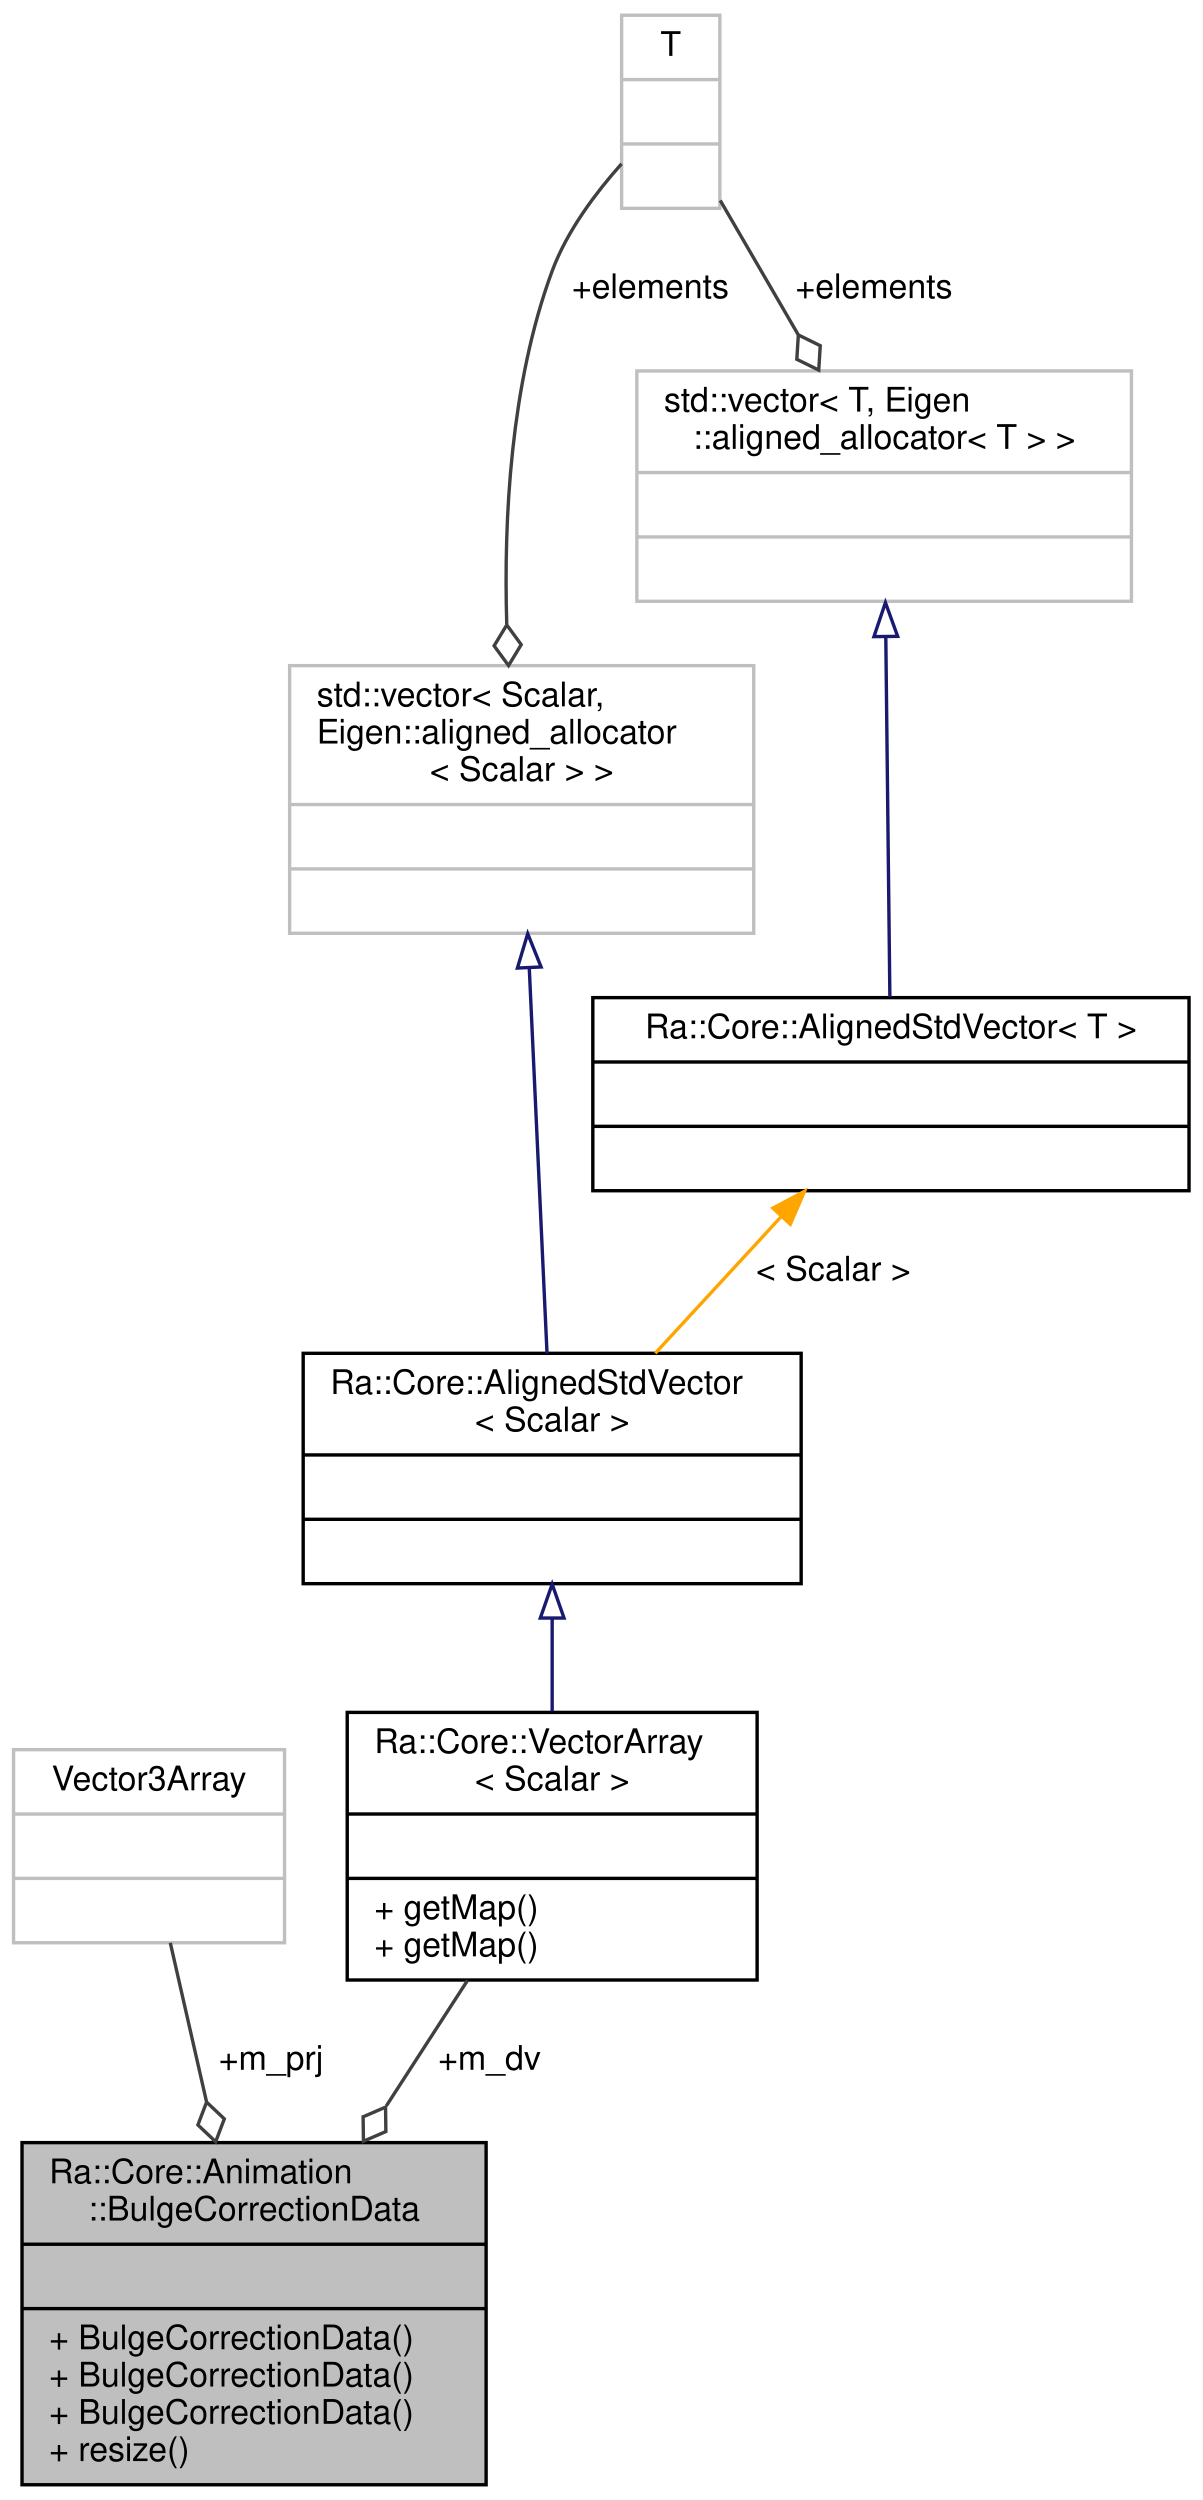
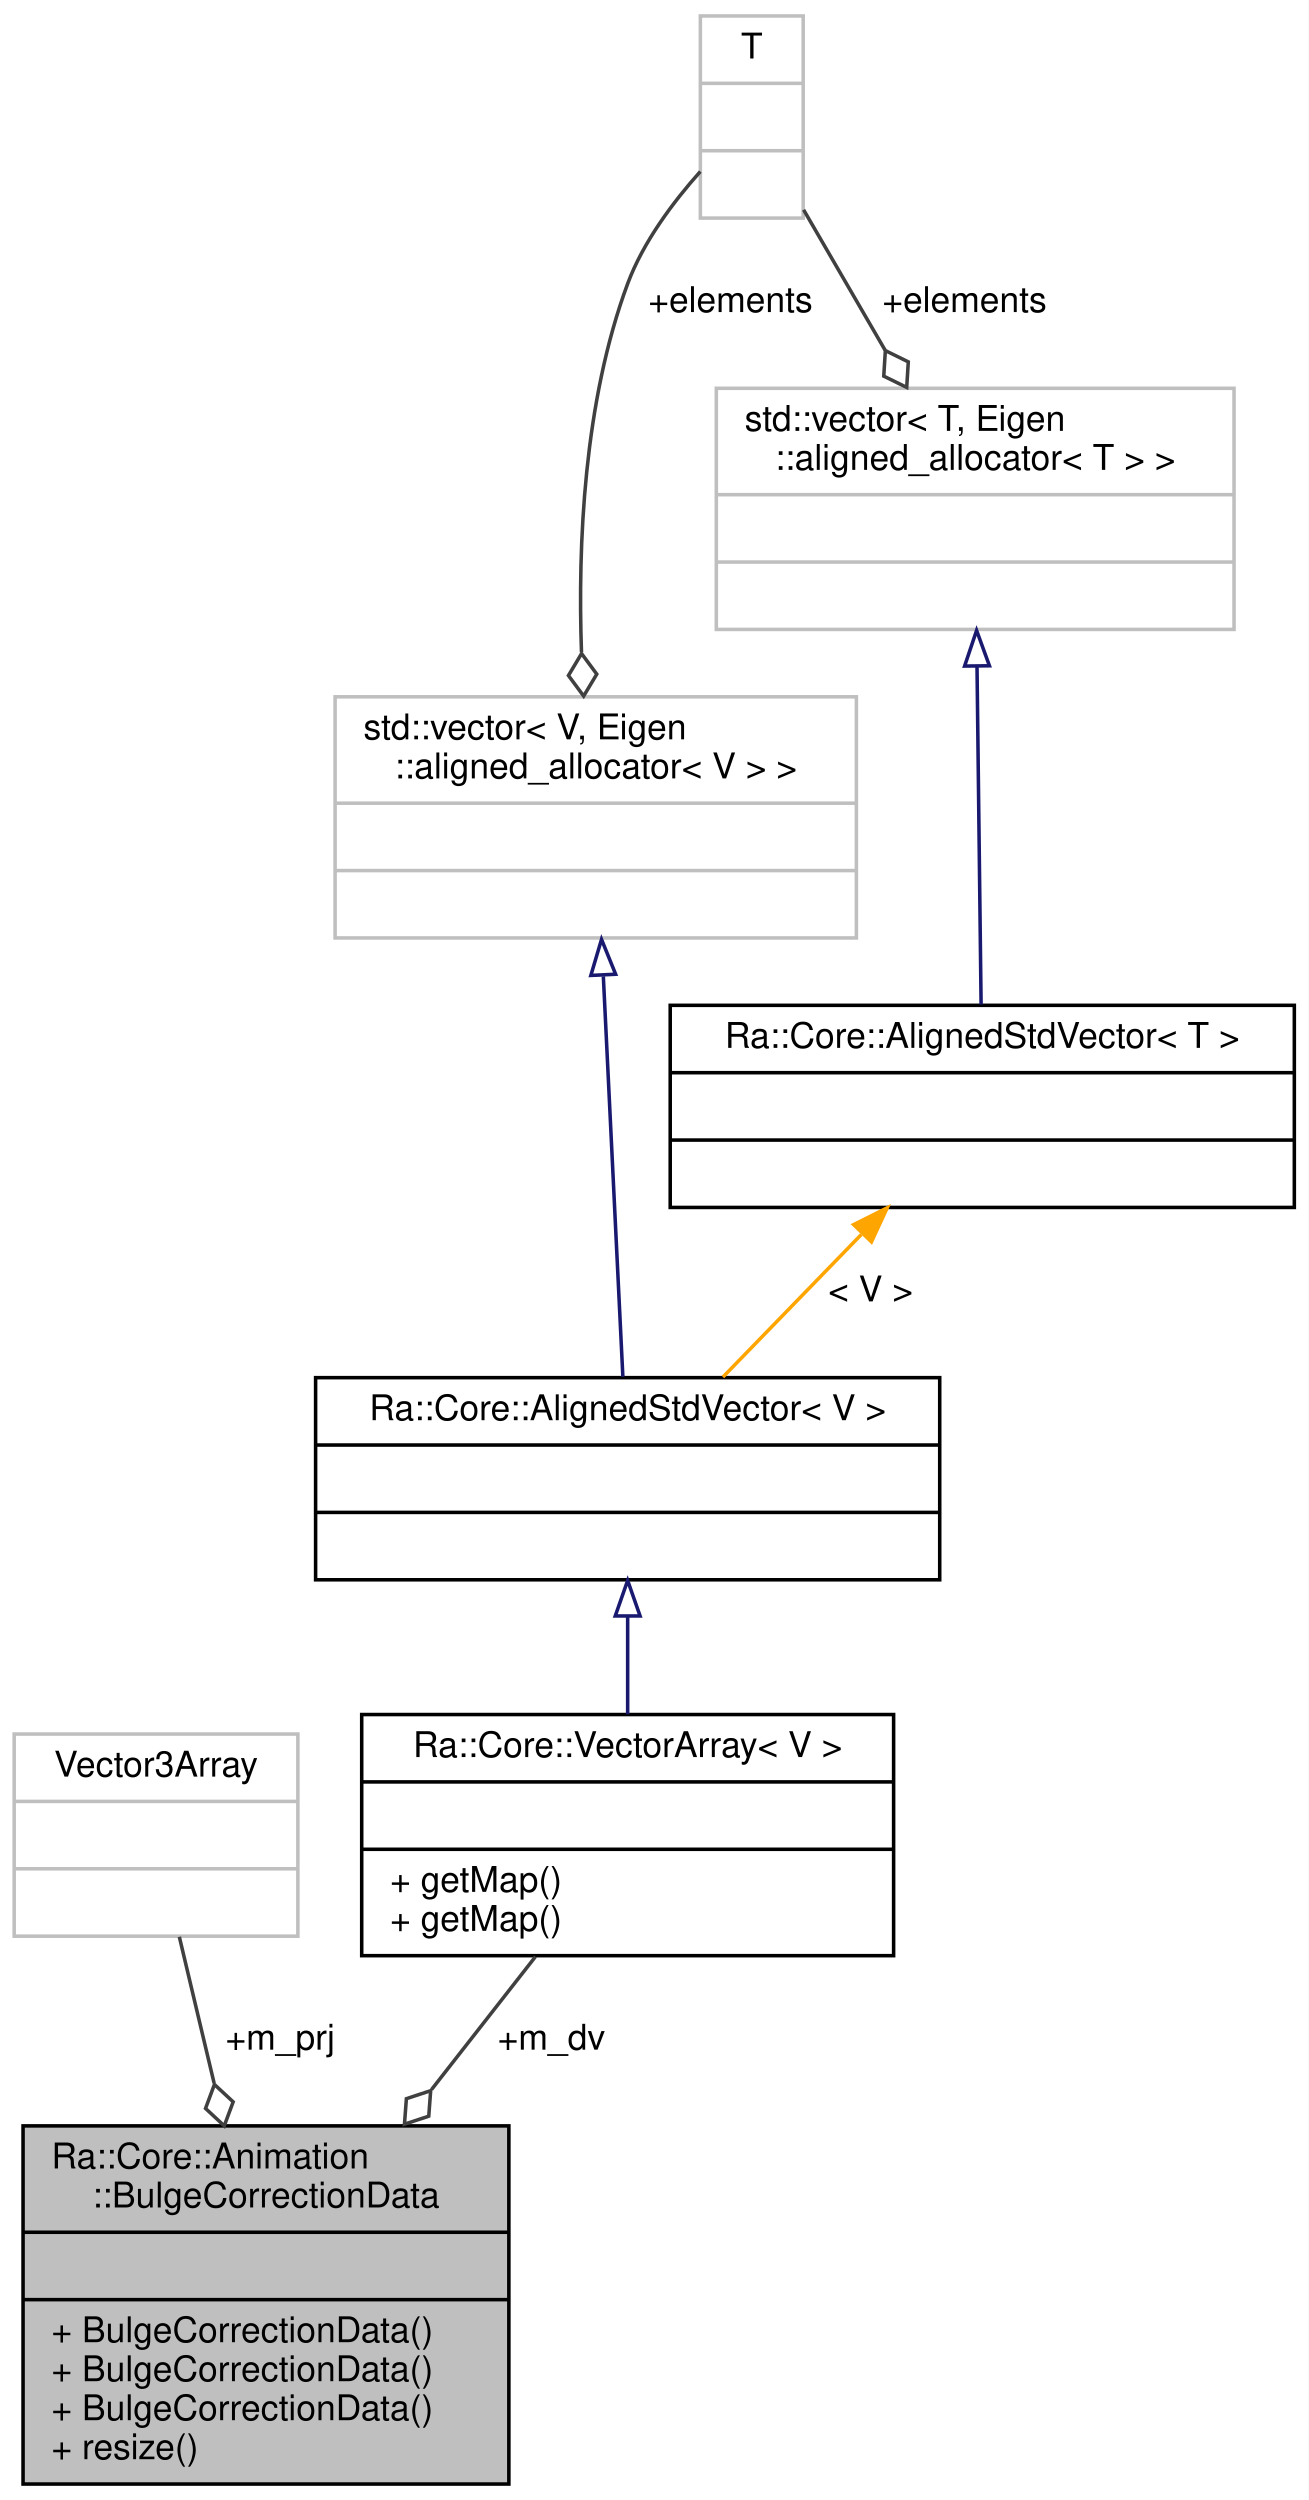
- <svg xmlns="http://www.w3.org/2000/svg" xmlns:xlink="http://www.w3.org/1999/xlink" width="355pt" height="738pt" viewBox="0.00 0.00 355.00 738.00">
-   <g id="graph0" class="graph" transform="scale(1 1) rotate(0) translate(4 734)">
-     <polygon fill="white" stroke="transparent" points="-4,4 -4,-734 351,-734 351,4 -4,4" />
+ <svg xmlns="http://www.w3.org/2000/svg" xmlns:xlink="http://www.w3.org/1999/xlink" width="369pt" height="705pt" viewBox="0.00 0.00 369.00 705.00">
+   <g id="graph0" class="graph" transform="scale(1 1) rotate(0) translate(4 701)">
+     <polygon fill="white" stroke="transparent" points="-4,4 -4,-701 365,-701 365,4 -4,4" />
    <g id="node1" class="node">
      <g id="a_node1">
        <a xlink:title=" ">
          <polygon fill="#bfbfbf" stroke="black" points="2.5,-0.5 2.5,-101.5 139.5,-101.5 139.5,-0.5 2.5,-0.5" />
          <text text-anchor="start" x="10.5" y="-89.5" font-family="Helvetica,sans-Serif" font-size="10.00">Ra::Core::Animation</text>
          <text text-anchor="middle" x="71" y="-78.5" font-family="Helvetica,sans-Serif" font-size="10.00">::BulgeCorrectionData</text>
          <polyline fill="none" stroke="black" points="2.5,-71.5 139.5,-71.5 " />
          <text text-anchor="middle" x="71" y="-59.5" font-family="Helvetica,sans-Serif" font-size="10.00"> </text>
          <polyline fill="none" stroke="black" points="2.5,-52.5 139.5,-52.5 " />
          <text text-anchor="start" x="10.5" y="-40.5" font-family="Helvetica,sans-Serif" font-size="10.00">+ BulgeCorrectionData()</text>
          <text text-anchor="start" x="10.5" y="-29.5" font-family="Helvetica,sans-Serif" font-size="10.00">+ BulgeCorrectionData()</text>
          <text text-anchor="start" x="10.5" y="-18.5" font-family="Helvetica,sans-Serif" font-size="10.00">+ BulgeCorrectionData()</text>
          <text text-anchor="start" x="10.5" y="-7.5" font-family="Helvetica,sans-Serif" font-size="10.00">+ resize()</text>
        </a>
      </g>
    </g>
    <g id="node2" class="node">
      <g id="a_node2">
        <a xlink:title=" ">
-           <polygon fill="white" stroke="#bfbfbf" points="0,-160.5 0,-217.5 80,-217.5 80,-160.5 0,-160.5" />
-           <text text-anchor="middle" x="40" y="-205.5" font-family="Helvetica,sans-Serif" font-size="10.00">Vector3Array</text>
-           <polyline fill="none" stroke="#bfbfbf" points="0,-198.5 80,-198.5 " />
-           <text text-anchor="middle" x="40" y="-186.5" font-family="Helvetica,sans-Serif" font-size="10.00"> </text>
-           <polyline fill="none" stroke="#bfbfbf" points="0,-179.5 80,-179.5 " />
-           <text text-anchor="middle" x="40" y="-167.5" font-family="Helvetica,sans-Serif" font-size="10.00"> </text>
+           <polygon fill="white" stroke="#bfbfbf" points="0,-155 0,-212 80,-212 80,-155 0,-155" />
+           <text text-anchor="middle" x="40" y="-200" font-family="Helvetica,sans-Serif" font-size="10.00">Vector3Array</text>
+           <polyline fill="none" stroke="#bfbfbf" points="0,-193 80,-193 " />
+           <text text-anchor="middle" x="40" y="-181" font-family="Helvetica,sans-Serif" font-size="10.00"> </text>
+           <polyline fill="none" stroke="#bfbfbf" points="0,-174 80,-174 " />
+           <text text-anchor="middle" x="40" y="-162" font-family="Helvetica,sans-Serif" font-size="10.00"> </text>
        </a>
      </g>
    </g>
    <g id="edge1" class="edge">
-       <path fill="none" stroke="#404040" d="M46.27,-160.48C49.36,-146.93 53.22,-130 56.96,-113.58" />
-       <polygon fill="none" stroke="#404040" points="56.99,-113.46 54.42,-106.72 59.66,-101.76 62.22,-108.5 56.99,-113.46" />
-       <text text-anchor="middle" x="76" y="-123" font-family="Helvetica,sans-Serif" font-size="10.00"> +m_prj</text>
+       <path fill="none" stroke="#404040" d="M46.57,-154.82C49.45,-142.72 52.94,-128.01 56.38,-113.54" />
+       <polygon fill="none" stroke="#404040" points="56.47,-113.18 53.96,-106.42 59.24,-101.51 61.75,-108.27 56.47,-113.18" />
+       <text text-anchor="middle" x="75" y="-123" font-family="Helvetica,sans-Serif" font-size="10.00"> +m_prj</text>
    </g>
    <g id="node3" class="node">
      <g id="a_node3">
-         <a xlink:href="classRa_1_1Core_1_1VectorArray_3_01Scalar_01_4.html" target="_top" xlink:title=" ">
-           <polygon fill="white" stroke="black" points="98.5,-149.5 98.5,-228.5 219.5,-228.5 219.5,-149.5 98.5,-149.5" />
-           <text text-anchor="start" x="106.5" y="-216.5" font-family="Helvetica,sans-Serif" font-size="10.00">Ra::Core::VectorArray</text>
-           <text text-anchor="middle" x="159" y="-205.5" font-family="Helvetica,sans-Serif" font-size="10.00">&lt; Scalar &gt;</text>
-           <polyline fill="none" stroke="black" points="98.5,-198.5 219.5,-198.5 " />
-           <text text-anchor="middle" x="159" y="-186.5" font-family="Helvetica,sans-Serif" font-size="10.00"> </text>
-           <polyline fill="none" stroke="black" points="98.5,-179.5 219.5,-179.5 " />
-           <text text-anchor="start" x="106.5" y="-167.5" font-family="Helvetica,sans-Serif" font-size="10.00">+ getMap()</text>
-           <text text-anchor="start" x="106.5" y="-156.5" font-family="Helvetica,sans-Serif" font-size="10.00">+ getMap()</text>
+         <a xlink:href="classRa_1_1Core_1_1VectorArray.html" target="_top" xlink:title=" ">
+           <polygon fill="white" stroke="black" points="98,-149.5 98,-217.5 248,-217.5 248,-149.5 98,-149.5" />
+           <text text-anchor="middle" x="173" y="-205.5" font-family="Helvetica,sans-Serif" font-size="10.00">Ra::Core::VectorArray&lt; V &gt;</text>
+           <polyline fill="none" stroke="black" points="98,-198.5 248,-198.5 " />
+           <text text-anchor="middle" x="173" y="-186.5" font-family="Helvetica,sans-Serif" font-size="10.00"> </text>
+           <polyline fill="none" stroke="black" points="98,-179.5 248,-179.5 " />
+           <text text-anchor="start" x="106" y="-167.5" font-family="Helvetica,sans-Serif" font-size="10.00">+ getMap()</text>
+           <text text-anchor="start" x="106" y="-156.5" font-family="Helvetica,sans-Serif" font-size="10.00">+ getMap()</text>
        </a>
      </g>
    </g>
    <g id="edge2" class="edge">
-       <path fill="none" stroke="#404040" d="M134.02,-149.39C126.55,-137.86 118.19,-124.93 110.05,-112.35" />
-       <polygon fill="none" stroke="#404040" points="109.81,-111.98 103.19,-109.12 103.29,-101.91 109.91,-104.77 109.81,-111.98" />
-       <text text-anchor="middle" x="140.5" y="-123" font-family="Helvetica,sans-Serif" font-size="10.00"> +m_dv</text>
+       <path fill="none" stroke="#404040" d="M147,-149.23C138.06,-137.8 127.76,-124.62 117.69,-111.74" />
+       <polygon fill="none" stroke="#404040" points="117.45,-111.43 110.6,-109.17 110.06,-101.98 116.91,-104.24 117.45,-111.43" />
+       <text text-anchor="middle" x="151.5" y="-123" font-family="Helvetica,sans-Serif" font-size="10.00"> +m_dv</text>
    </g>
    <g id="node4" class="node">
      <g id="a_node4">
        <a xlink:href="structRa_1_1Core_1_1AlignedStdVector.html" target="_top" xlink:title=" ">
-           <polygon fill="white" stroke="black" points="85.5,-266.5 85.5,-334.5 232.5,-334.5 232.5,-266.5 85.5,-266.5" />
-           <text text-anchor="start" x="93.5" y="-322.5" font-family="Helvetica,sans-Serif" font-size="10.00">Ra::Core::AlignedStdVector</text>
-           <text text-anchor="middle" x="159" y="-311.5" font-family="Helvetica,sans-Serif" font-size="10.00">&lt; Scalar &gt;</text>
-           <polyline fill="none" stroke="black" points="85.5,-304.5 232.5,-304.5 " />
-           <text text-anchor="middle" x="159" y="-292.5" font-family="Helvetica,sans-Serif" font-size="10.00"> </text>
-           <polyline fill="none" stroke="black" points="85.5,-285.5 232.5,-285.5 " />
-           <text text-anchor="middle" x="159" y="-273.5" font-family="Helvetica,sans-Serif" font-size="10.00"> </text>
+           <polygon fill="white" stroke="black" points="85,-255.5 85,-312.5 261,-312.5 261,-255.5 85,-255.5" />
+           <text text-anchor="middle" x="173" y="-300.5" font-family="Helvetica,sans-Serif" font-size="10.00">Ra::Core::AlignedStdVector&lt; V &gt;</text>
+           <polyline fill="none" stroke="black" points="85,-293.5 261,-293.5 " />
+           <text text-anchor="middle" x="173" y="-281.5" font-family="Helvetica,sans-Serif" font-size="10.00"> </text>
+           <polyline fill="none" stroke="black" points="85,-274.5 261,-274.5 " />
+           <text text-anchor="middle" x="173" y="-262.5" font-family="Helvetica,sans-Serif" font-size="10.00"> </text>
        </a>
      </g>
    </g>
    <g id="edge3" class="edge">
-       <path fill="none" stroke="midnightblue" d="M159,-256.34C159,-247.25 159,-237.72 159,-228.81" />
-       <polygon fill="none" stroke="midnightblue" points="155.5,-256.35 159,-266.35 162.5,-256.35 155.5,-256.35" />
+       <path fill="none" stroke="midnightblue" d="M173,-245.01C173,-235.96 173,-226.38 173,-217.58" />
+       <polygon fill="none" stroke="midnightblue" points="169.5,-245.3 173,-255.3 176.5,-245.3 169.5,-245.3" />
    </g>
    <g id="node5" class="node">
      <g id="a_node5">
        <a xlink:title="STL class.">
-           <polygon fill="white" stroke="#bfbfbf" points="81.5,-458.5 81.5,-537.5 218.5,-537.5 218.5,-458.5 81.5,-458.5" />
-           <text text-anchor="start" x="89.5" y="-525.5" font-family="Helvetica,sans-Serif" font-size="10.00">std::vector&lt; Scalar,</text>
-           <text text-anchor="start" x="89.5" y="-514.5" font-family="Helvetica,sans-Serif" font-size="10.00"> Eigen::aligned_allocator</text>
-           <text text-anchor="middle" x="150" y="-503.5" font-family="Helvetica,sans-Serif" font-size="10.00">&lt; Scalar &gt; &gt;</text>
-           <polyline fill="none" stroke="#bfbfbf" points="81.5,-496.5 218.5,-496.5 " />
-           <text text-anchor="middle" x="150" y="-484.5" font-family="Helvetica,sans-Serif" font-size="10.00"> </text>
-           <polyline fill="none" stroke="#bfbfbf" points="81.5,-477.5 218.5,-477.5 " />
-           <text text-anchor="middle" x="150" y="-465.5" font-family="Helvetica,sans-Serif" font-size="10.00"> </text>
+           <polygon fill="white" stroke="#bfbfbf" points="90.5,-436.5 90.5,-504.5 237.5,-504.5 237.5,-436.5 90.5,-436.5" />
+           <text text-anchor="start" x="98.5" y="-492.5" font-family="Helvetica,sans-Serif" font-size="10.00">std::vector&lt; V, Eigen</text>
+           <text text-anchor="middle" x="164" y="-481.5" font-family="Helvetica,sans-Serif" font-size="10.00">::aligned_allocator&lt; V &gt; &gt;</text>
+           <polyline fill="none" stroke="#bfbfbf" points="90.5,-474.5 237.5,-474.5 " />
+           <text text-anchor="middle" x="164" y="-462.5" font-family="Helvetica,sans-Serif" font-size="10.00"> </text>
+           <polyline fill="none" stroke="#bfbfbf" points="90.5,-455.5 237.5,-455.5 " />
+           <text text-anchor="middle" x="164" y="-443.5" font-family="Helvetica,sans-Serif" font-size="10.00"> </text>
        </a>
      </g>
    </g>
    <g id="edge4" class="edge">
-       <path fill="none" stroke="midnightblue" d="M152.24,-448.24C153.88,-412.76 156.05,-365.67 157.48,-334.52" />
-       <polygon fill="none" stroke="midnightblue" points="148.74,-448.23 151.78,-458.38 155.73,-448.55 148.74,-448.23" />
+       <path fill="none" stroke="midnightblue" d="M166.14,-425.67C167.85,-390.66 170.19,-342.65 171.65,-312.74" />
+       <polygon fill="none" stroke="midnightblue" points="162.62,-425.93 165.63,-436.09 169.61,-426.27 162.62,-425.93" />
    </g>
    <g id="node6" class="node">
      <g id="a_node6">
        <a xlink:title=" ">
-           <polygon fill="white" stroke="#bfbfbf" points="179.5,-672.5 179.5,-729.5 208.5,-729.5 208.5,-672.5 179.5,-672.5" />
-           <text text-anchor="middle" x="194" y="-717.5" font-family="Helvetica,sans-Serif" font-size="10.00">T</text>
-           <polyline fill="none" stroke="#bfbfbf" points="179.5,-710.5 208.5,-710.5 " />
-           <text text-anchor="middle" x="194" y="-698.5" font-family="Helvetica,sans-Serif" font-size="10.00"> </text>
-           <polyline fill="none" stroke="#bfbfbf" points="179.5,-691.5 208.5,-691.5 " />
-           <text text-anchor="middle" x="194" y="-679.5" font-family="Helvetica,sans-Serif" font-size="10.00"> </text>
+           <polygon fill="white" stroke="#bfbfbf" points="193.5,-639.5 193.5,-696.5 222.5,-696.5 222.5,-639.5 193.5,-639.5" />
+           <text text-anchor="middle" x="208" y="-684.5" font-family="Helvetica,sans-Serif" font-size="10.00">T</text>
+           <polyline fill="none" stroke="#bfbfbf" points="193.5,-677.5 222.5,-677.5 " />
+           <text text-anchor="middle" x="208" y="-665.5" font-family="Helvetica,sans-Serif" font-size="10.00"> </text>
+           <polyline fill="none" stroke="#bfbfbf" points="193.5,-658.5 222.5,-658.5 " />
+           <text text-anchor="middle" x="208" y="-646.5" font-family="Helvetica,sans-Serif" font-size="10.00"> </text>
        </a>
      </g>
    </g>
    <g id="edge5" class="edge">
-       <path fill="none" stroke="#404040" d="M179.48,-685.64C171.93,-677.19 163.39,-665.86 159,-654 146.72,-620.78 144.67,-580.83 145.59,-549.81" />
-       <polygon fill="none" stroke="#404040" points="145.6,-549.52 141.86,-543.36 146.12,-537.53 149.86,-543.7 145.6,-549.52" />
-       <text text-anchor="middle" x="188" y="-646" font-family="Helvetica,sans-Serif" font-size="10.00"> +elements</text>
+       <path fill="none" stroke="#404040" d="M193.49,-652.63C185.95,-644.18 177.4,-632.85 173,-621 160.65,-587.72 158.92,-547.43 159.98,-517.06" />
+       <polygon fill="none" stroke="#404040" points="160,-516.69 156.3,-510.5 160.59,-504.71 164.29,-510.89 160,-516.69" />
+       <text text-anchor="middle" x="202" y="-613" font-family="Helvetica,sans-Serif" font-size="10.00"> +elements</text>
    </g>
    <g id="node8" class="node">
      <g id="a_node8">
        <a xlink:title="STL class.">
-           <polygon fill="white" stroke="#bfbfbf" points="184,-556.5 184,-624.5 330,-624.5 330,-556.5 184,-556.5" />
-           <text text-anchor="start" x="192" y="-612.5" font-family="Helvetica,sans-Serif" font-size="10.00">std::vector&lt; T, Eigen</text>
-           <text text-anchor="middle" x="257" y="-601.5" font-family="Helvetica,sans-Serif" font-size="10.00">::aligned_allocator&lt; T &gt; &gt;</text>
-           <polyline fill="none" stroke="#bfbfbf" points="184,-594.5 330,-594.5 " />
-           <text text-anchor="middle" x="257" y="-582.5" font-family="Helvetica,sans-Serif" font-size="10.00"> </text>
-           <polyline fill="none" stroke="#bfbfbf" points="184,-575.5 330,-575.5 " />
-           <text text-anchor="middle" x="257" y="-563.5" font-family="Helvetica,sans-Serif" font-size="10.00"> </text>
+           <polygon fill="white" stroke="#bfbfbf" points="198,-523.5 198,-591.5 344,-591.5 344,-523.5 198,-523.5" />
+           <text text-anchor="start" x="206" y="-579.5" font-family="Helvetica,sans-Serif" font-size="10.00">std::vector&lt; T, Eigen</text>
+           <text text-anchor="middle" x="271" y="-568.5" font-family="Helvetica,sans-Serif" font-size="10.00">::aligned_allocator&lt; T &gt; &gt;</text>
+           <polyline fill="none" stroke="#bfbfbf" points="198,-561.5 344,-561.5 " />
+           <text text-anchor="middle" x="271" y="-549.5" font-family="Helvetica,sans-Serif" font-size="10.00"> </text>
+           <polyline fill="none" stroke="#bfbfbf" points="198,-542.5 344,-542.5 " />
+           <text text-anchor="middle" x="271" y="-530.5" font-family="Helvetica,sans-Serif" font-size="10.00"> </text>
        </a>
      </g>
    </g>
    <g id="edge8" class="edge">
-       <path fill="none" stroke="#404040" d="M208.61,-674.84C215.44,-663.08 223.77,-648.74 231.58,-635.28" />
-       <polygon fill="none" stroke="#404040" points="231.67,-635.13 231.22,-627.93 237.69,-624.75 238.14,-631.95 231.67,-635.13" />
-       <text text-anchor="middle" x="254" y="-646" font-family="Helvetica,sans-Serif" font-size="10.00"> +elements</text>
+       <path fill="none" stroke="#404040" d="M222.61,-641.84C229.44,-630.08 237.77,-615.74 245.58,-602.28" />
+       <polygon fill="none" stroke="#404040" points="245.67,-602.13 245.22,-594.93 251.69,-591.75 252.14,-598.95 245.67,-602.13" />
+       <text text-anchor="middle" x="268" y="-613" font-family="Helvetica,sans-Serif" font-size="10.00"> +elements</text>
    </g>
    <g id="node7" class="node">
      <g id="a_node7">
        <a xlink:href="structRa_1_1Core_1_1AlignedStdVector.html" target="_top" xlink:title=" ">
-           <polygon fill="white" stroke="black" points="171,-382.5 171,-439.5 347,-439.5 347,-382.5 171,-382.5" />
-           <text text-anchor="middle" x="259" y="-427.5" font-family="Helvetica,sans-Serif" font-size="10.00">Ra::Core::AlignedStdVector&lt; T &gt;</text>
-           <polyline fill="none" stroke="black" points="171,-420.5 347,-420.5 " />
-           <text text-anchor="middle" x="259" y="-408.5" font-family="Helvetica,sans-Serif" font-size="10.00"> </text>
-           <polyline fill="none" stroke="black" points="171,-401.5 347,-401.5 " />
-           <text text-anchor="middle" x="259" y="-389.5" font-family="Helvetica,sans-Serif" font-size="10.00"> </text>
+           <polygon fill="white" stroke="black" points="185,-360.5 185,-417.5 361,-417.5 361,-360.5 185,-360.5" />
+           <text text-anchor="middle" x="273" y="-405.5" font-family="Helvetica,sans-Serif" font-size="10.00">Ra::Core::AlignedStdVector&lt; T &gt;</text>
+           <polyline fill="none" stroke="black" points="185,-398.5 361,-398.5 " />
+           <text text-anchor="middle" x="273" y="-386.5" font-family="Helvetica,sans-Serif" font-size="10.00"> </text>
+           <polyline fill="none" stroke="black" points="185,-379.5 361,-379.5 " />
+           <text text-anchor="middle" x="273" y="-367.5" font-family="Helvetica,sans-Serif" font-size="10.00"> </text>
        </a>
      </g>
    </g>
    <g id="edge6" class="edge">
-       <path fill="none" stroke="orange" d="M226.67,-374.92C214.72,-361.95 201.21,-347.3 189.43,-334.52" />
-       <polygon fill="orange" stroke="orange" points="224.16,-377.36 233.51,-382.34 229.3,-372.61 224.16,-377.36" />
-       <text text-anchor="middle" x="242" y="-356" font-family="Helvetica,sans-Serif" font-size="10.00"> &lt; Scalar &gt;</text>
+       <path fill="none" stroke="orange" d="M238.9,-352.88C226.16,-339.75 211.88,-325.04 199.87,-312.68" />
+       <polygon fill="orange" stroke="orange" points="236.72,-355.66 246.2,-360.4 241.75,-350.79 236.72,-355.66" />
+       <text text-anchor="middle" x="241.5" y="-334" font-family="Helvetica,sans-Serif" font-size="10.00"> &lt; V &gt;</text>
    </g>
    <g id="edge7" class="edge">
-       <path fill="none" stroke="midnightblue" d="M257.49,-545.79C257.87,-512.64 258.37,-468.09 258.69,-439.7" />
-       <polygon fill="none" stroke="midnightblue" points="253.99,-546.07 257.38,-556.11 260.99,-546.15 253.99,-546.07" />
+       <path fill="none" stroke="midnightblue" d="M271.52,-512.97C271.88,-482.85 272.36,-443.67 272.67,-417.72" />
+       <polygon fill="none" stroke="midnightblue" points="268.02,-513.17 271.4,-523.21 275.02,-513.25 268.02,-513.17" />
    </g>
  </g>
</svg>
